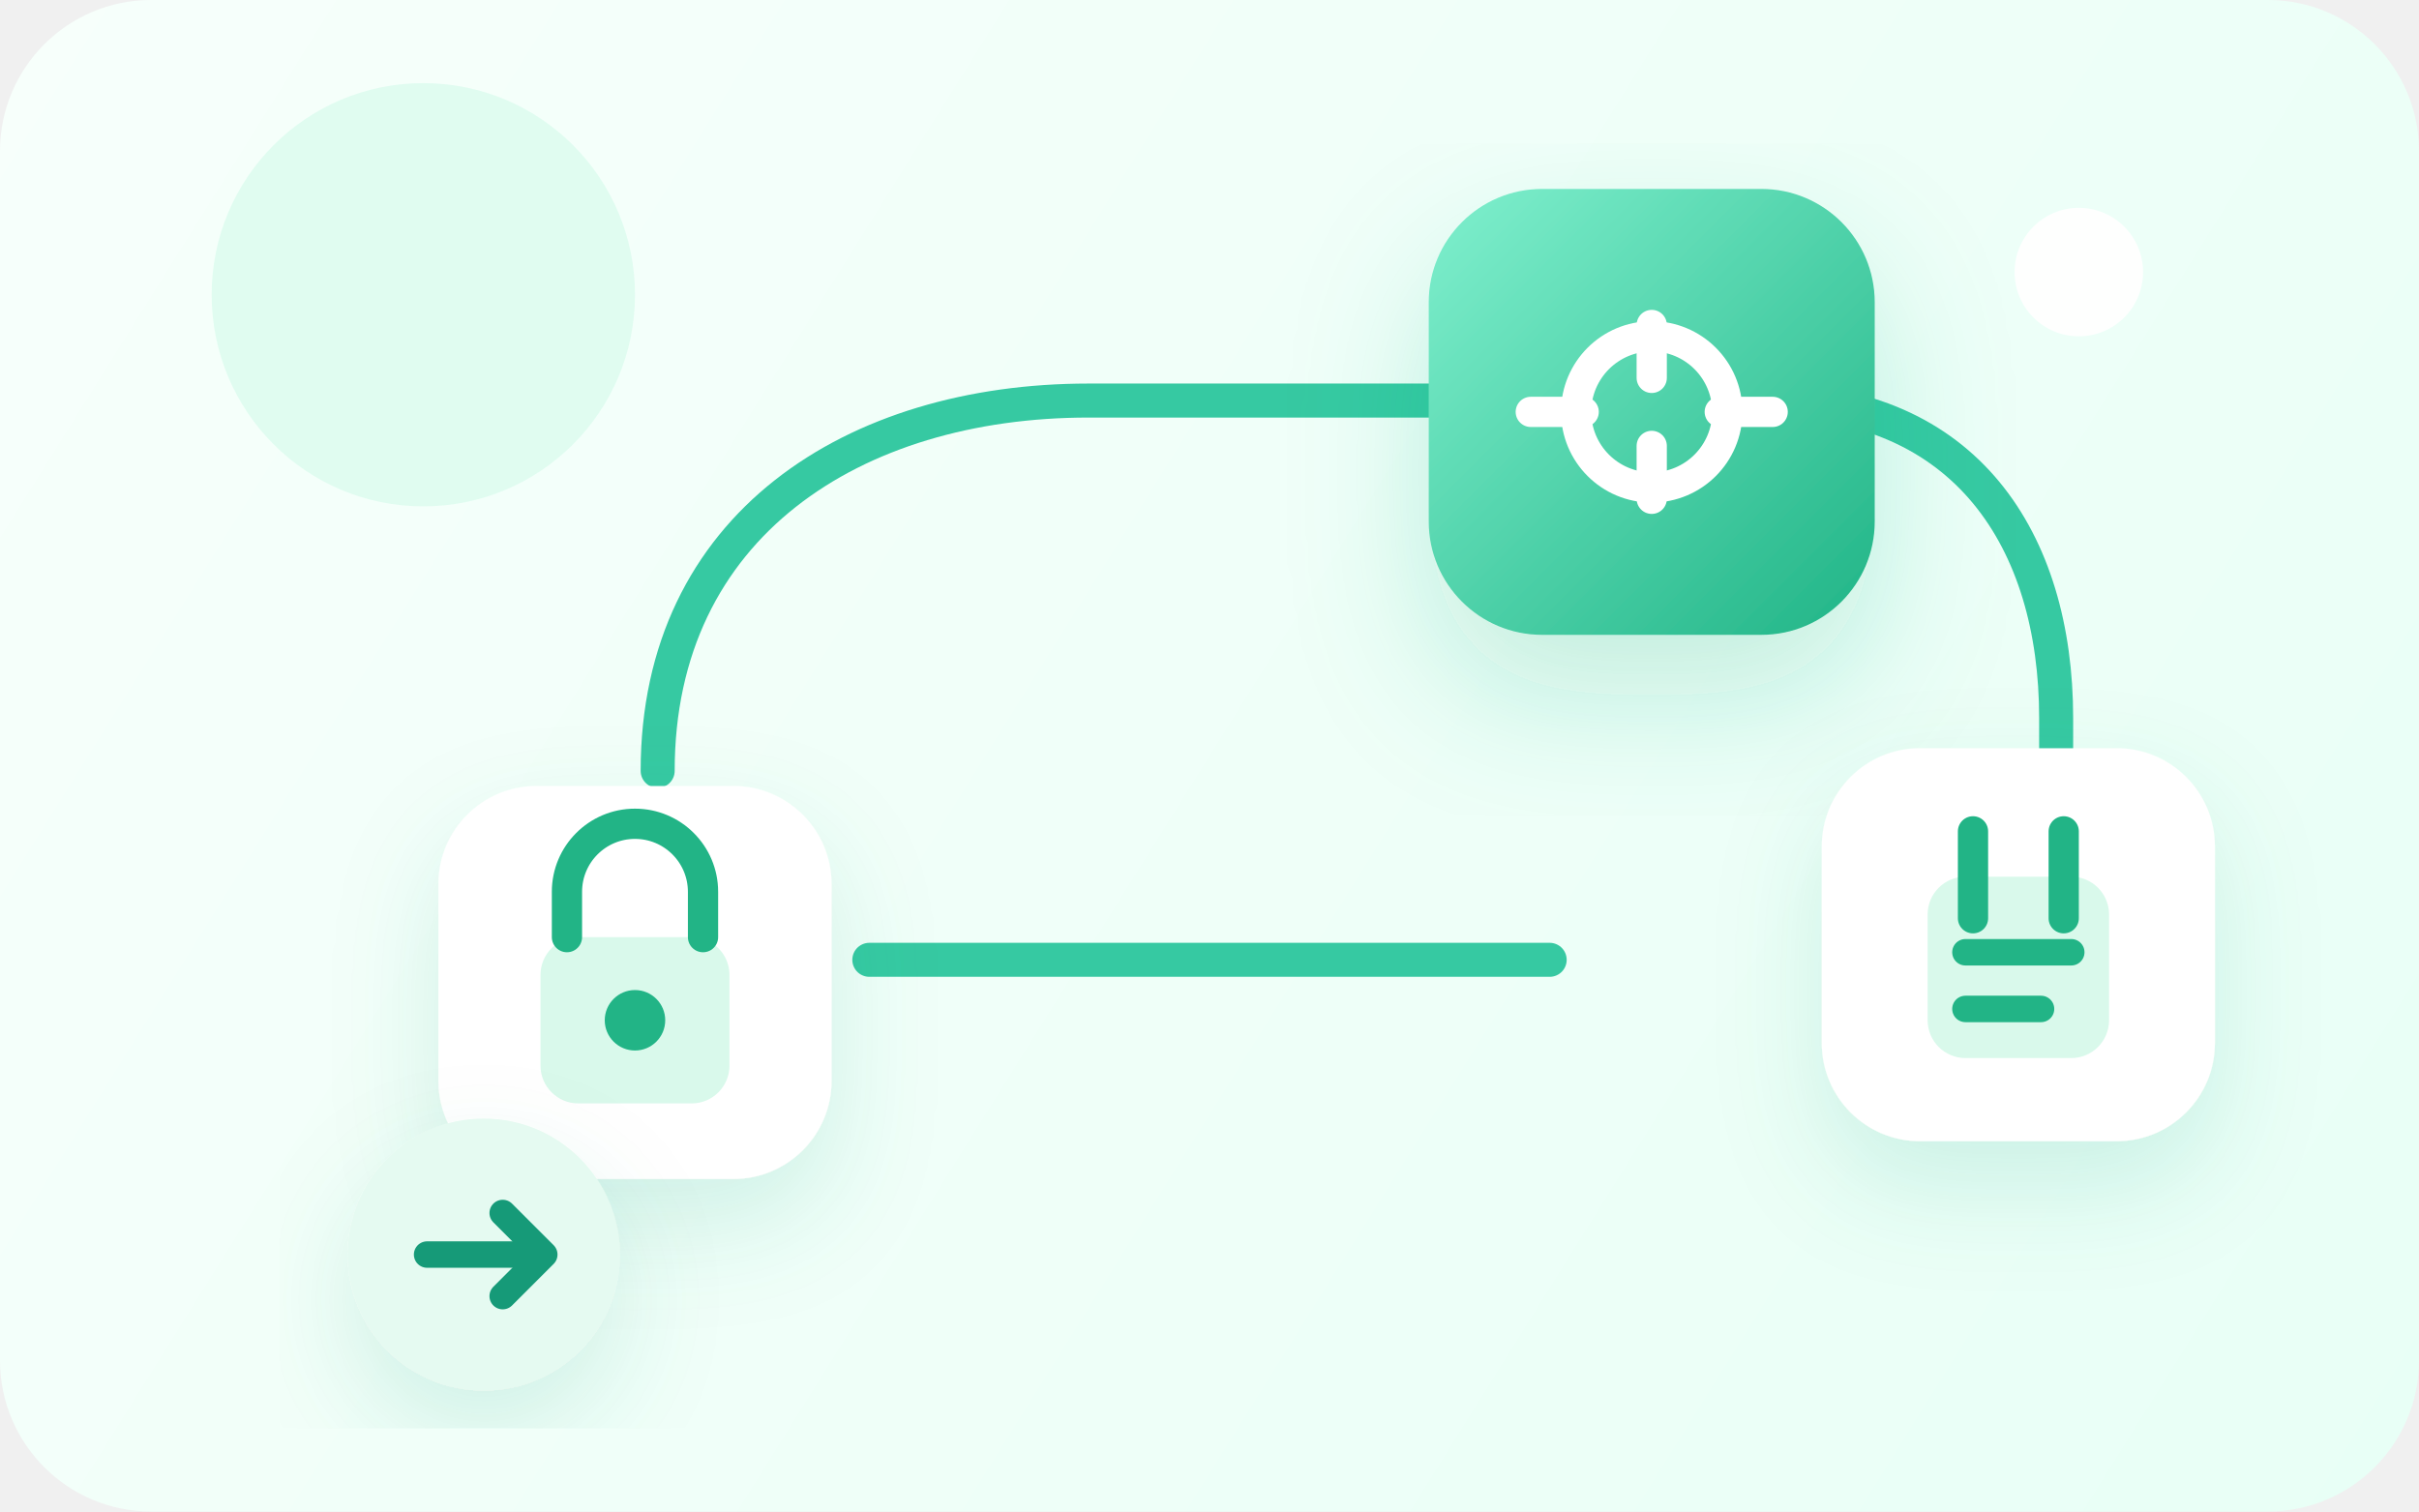
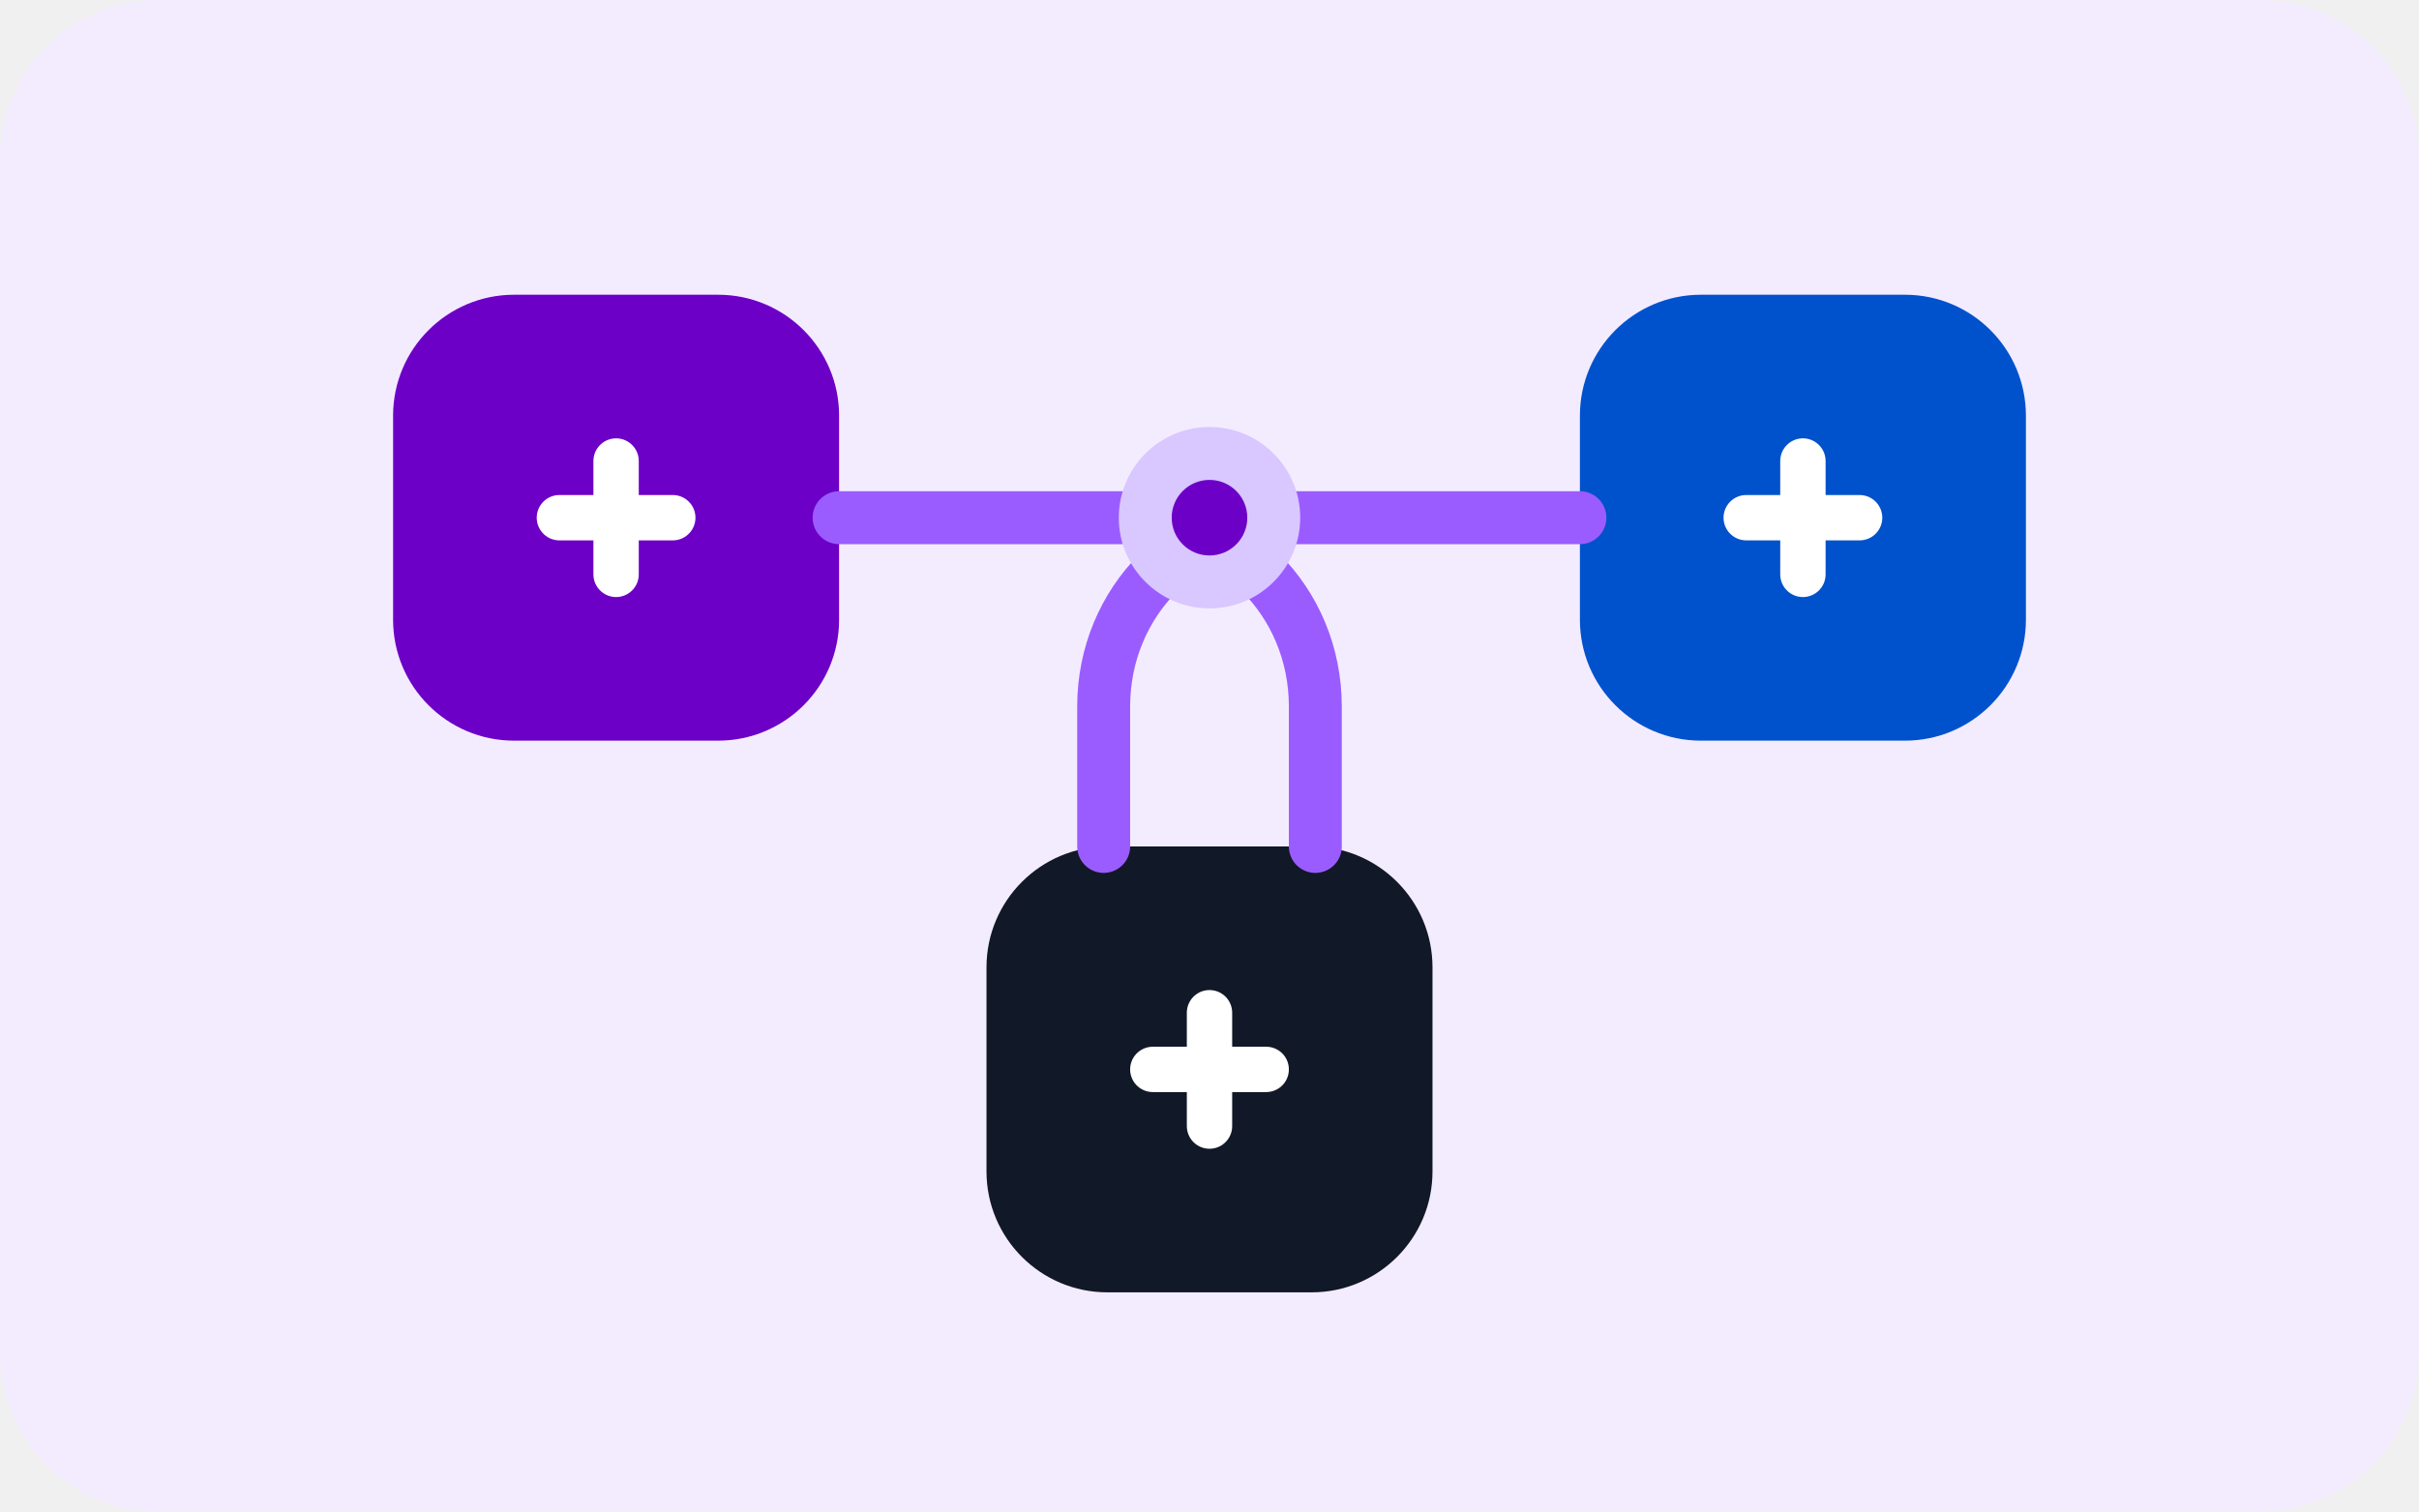
<svg xmlns="http://www.w3.org/2000/svg" width="640" height="400" viewBox="0 0 640 400" fill="none">
-   <rect width="640" height="400" rx="40" fill="url(#bg)" />
-   <circle cx="112" cy="78" r="56" fill="#DDFCEF" opacity="0.88" />
-   <circle cx="550" cy="72" r="17" fill="#FFFFFF" opacity="0.92" />
-   <path d="M174 204C174 139 226 106 288 106H382" stroke="#36C9A2" stroke-width="9" stroke-linecap="round" />
-   <path d="M468 106C520 106 544 143 544 190V225" stroke="#36C9A2" stroke-width="9" stroke-linecap="round" />
-   <path d="M230 254H410" stroke="#36C9A2" stroke-width="9" stroke-linecap="round" />
-   <g filter="url(#shadow)">
-     <rect x="378" y="50" width="118" height="118" rx="30" fill="url(#hub)" />
-     <path d="M437 86V100" stroke="white" stroke-width="8" stroke-linecap="round" />
-     <path d="M437 118V132" stroke="white" stroke-width="8" stroke-linecap="round" />
-     <path d="M405 109H419" stroke="white" stroke-width="8" stroke-linecap="round" />
-     <path d="M455 109H469" stroke="white" stroke-width="8" stroke-linecap="round" />
-     <circle cx="437" cy="109" r="20" stroke="white" stroke-width="8" />
-   </g>
-   <g filter="url(#smallShadow)">
-     <rect x="116" y="208" width="104" height="104" rx="26" fill="white" />
-     <rect x="143" y="248" width="50" height="44" rx="10" fill="#D9F9EB" />
-     <path d="M150 248V236C150 226.059 158.059 218 168 218C177.941 218 186 226.059 186 236V248" stroke="#20B486" stroke-width="8" stroke-linecap="round" />
-     <circle cx="168" cy="270" r="8" fill="#20B486" />
-   </g>
-   <g filter="url(#smallShadow)">
-     <rect x="482" y="198" width="104" height="104" rx="26" fill="white" />
-     <rect x="510" y="232" width="48" height="48" rx="10" fill="#D9F9EB" />
-     <path d="M522 220V243" stroke="#20B486" stroke-width="8" stroke-linecap="round" />
-     <path d="M546 220V243" stroke="#20B486" stroke-width="8" stroke-linecap="round" />
-     <path d="M520 252H548" stroke="#20B486" stroke-width="7" stroke-linecap="round" />
-     <path d="M520 267H540" stroke="#20B486" stroke-width="7" stroke-linecap="round" />
-   </g>
-   <g filter="url(#smallShadow)">
-     <circle cx="128" cy="332" r="36" fill="#E5FAF1" />
-     <path d="M113 332H142" stroke="#159A78" stroke-width="7" stroke-linecap="round" />
-     <path d="M133 321L144 332L133 343" stroke="#159A78" stroke-width="7" stroke-linecap="round" stroke-linejoin="round" />
-   </g>
-   <defs>
-     <linearGradient id="bg" x1="0" y1="0" x2="640" y2="400" gradientUnits="userSpaceOnUse">
-       <stop stop-color="#F7FFFB" />
-       <stop offset="1" stop-color="#E8FFF6" />
-     </linearGradient>
-     <linearGradient id="hub" x1="378" y1="50" x2="496" y2="168" gradientUnits="userSpaceOnUse">
-       <stop stop-color="#80F0CE" />
-       <stop offset="1" stop-color="#20B486" />
-     </linearGradient>
-     <filter id="shadow" x="340" y="22" width="194" height="194" filterUnits="userSpaceOnUse" color-interpolation-filters="sRGB">
-       <feDropShadow dx="0" dy="16" stdDeviation="18" flood-color="#20B486" flood-opacity="0.22" />
-     </filter>
-     <filter id="smallShadow" x="74" y="170" width="550" height="208" filterUnits="userSpaceOnUse" color-interpolation-filters="sRGB">
-       <feDropShadow dx="0" dy="12" stdDeviation="14" flood-color="#159A78" flood-opacity="0.14" />
-     </filter>
-   </defs>
+   <rect width="640" height="400" rx="42" fill="#F3ECFF" />
+   <rect x="104" y="78" width="118" height="118" rx="32" fill="#6D00C7" />
+   <rect x="418" y="78" width="118" height="118" rx="32" fill="#0052CC" />
+   <rect x="261" y="224" width="118" height="118" rx="32" fill="#111827" />
+   <path d="M222 137h76c28 0 50 22 50 50v37M418 137h-76c-28 0-50 22-50 50v37" stroke="#9B5CFF" stroke-width="14" stroke-linecap="round" />
+   <path d="M148 137h30M163 122v30M462 137h30M477 122v30M305 283h30M320 268v30" stroke="white" stroke-width="12" stroke-linecap="round" />
+   <circle cx="320" cy="137" r="24" fill="#D9C7FF" />
+   <circle cx="320" cy="137" r="10" fill="#6D00C7" />
</svg>
